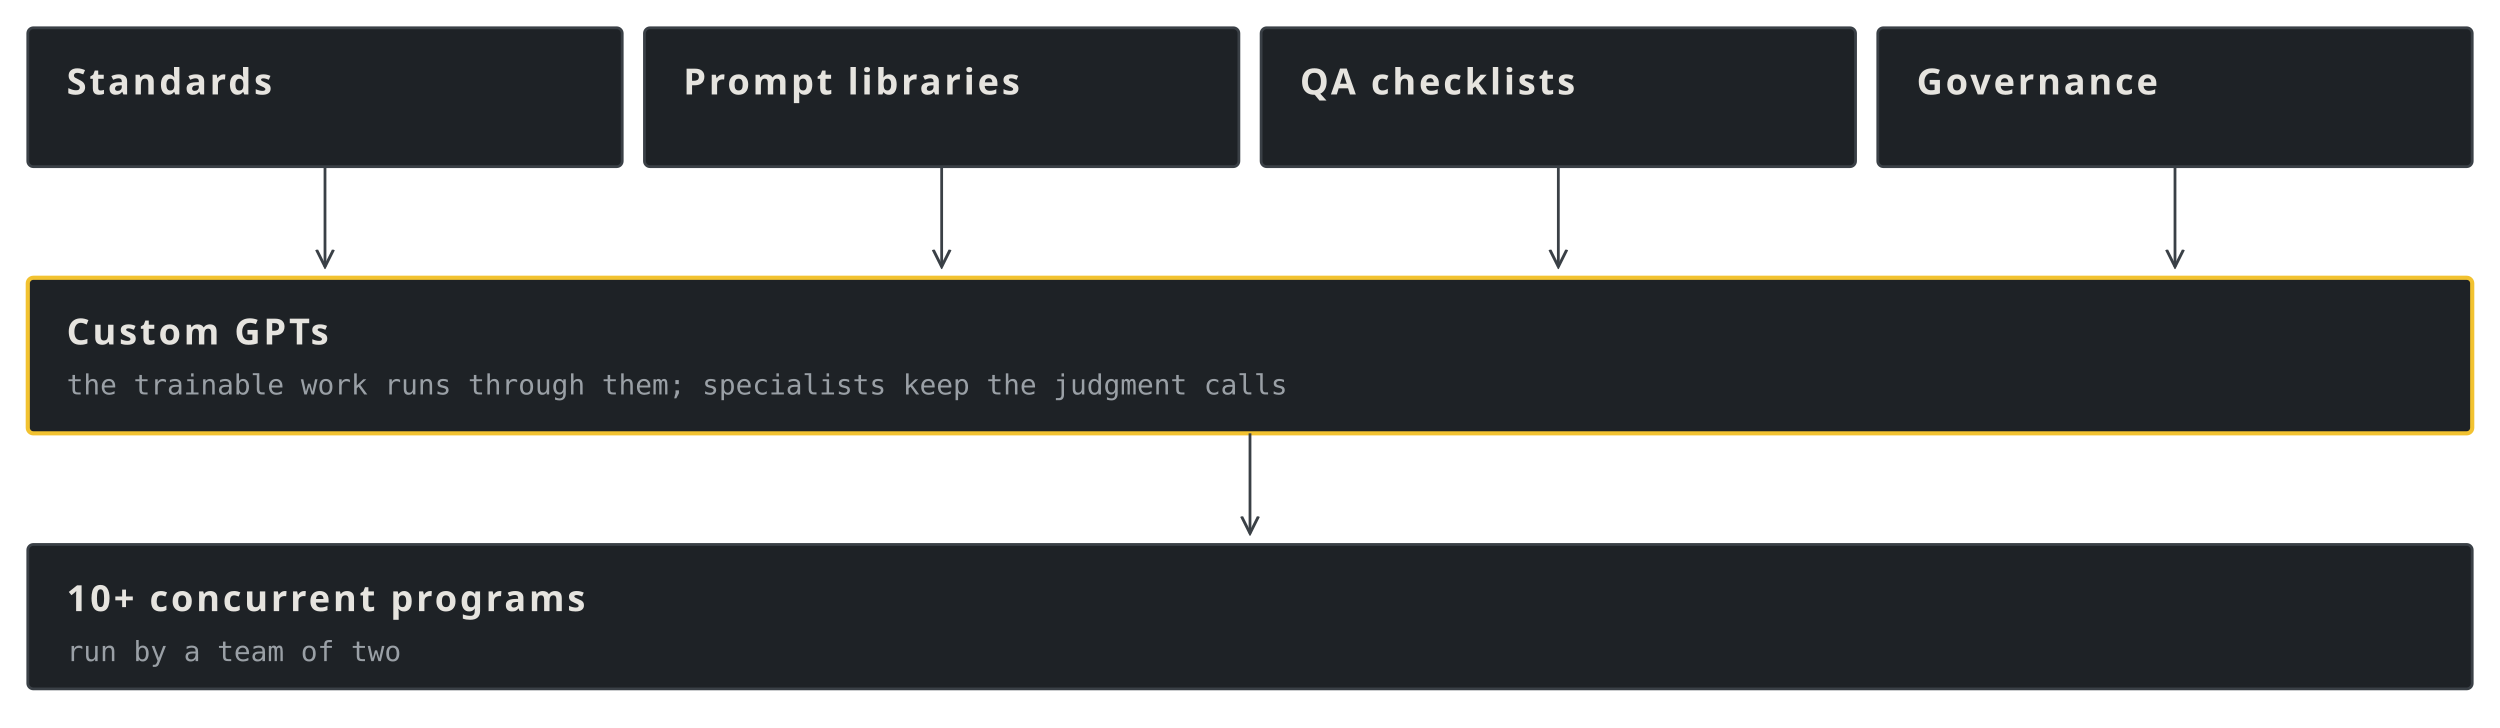
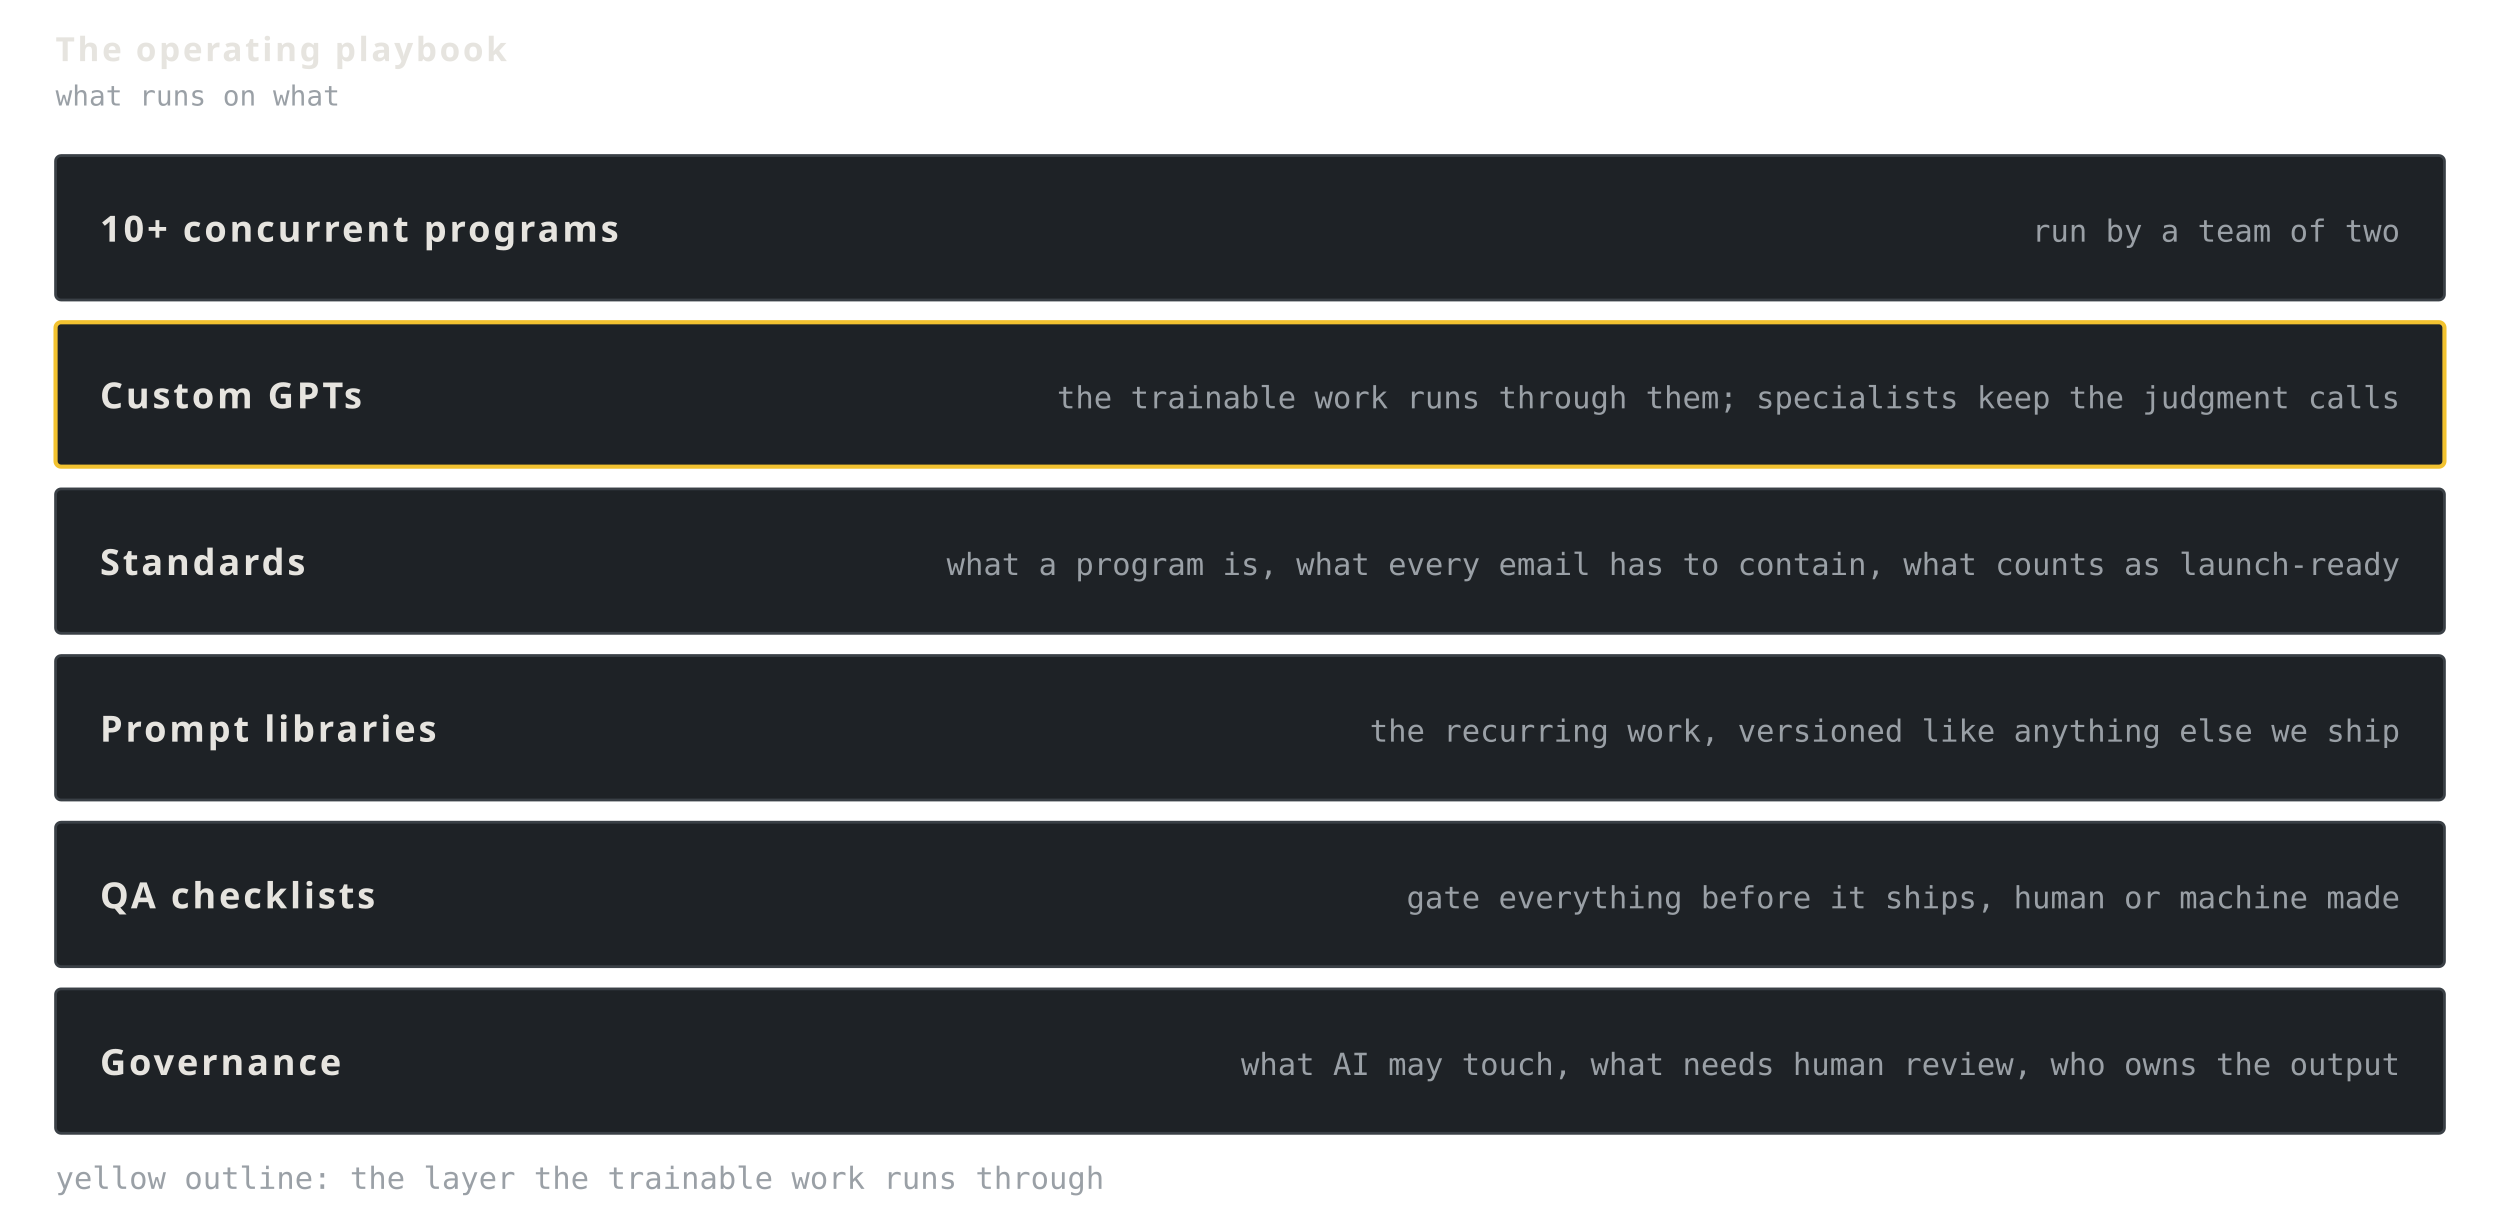
- <svg xmlns="http://www.w3.org/2000/svg" viewBox="0 0 900 262" role="img" aria-label="The operating playbook structure: standards, prompt libraries, QA checklists, and governance feed custom GPTs that carry the trainable work, which is how a team of two runs more than ten concurrent programs.">
+ <svg xmlns="http://www.w3.org/2000/svg" viewBox="0 0 900 440" role="img" aria-label="The operating playbook as layers: ten plus concurrent programs run on custom GPTs, which run on standards, prompt libraries, QA checklists, and governance.">
  <defs>
    <marker id="ar-playbook-structure" viewBox="0 0 8 8" refX="7" refY="4" markerWidth="7" markerHeight="7" orient="auto-start-reverse">
      <path d="M0,0.5 L7,4 L0,7.5" fill="none" stroke="#3A4046" stroke-width="1.2" />
    </marker>
  </defs>
-   <rect x="10" y="10" width="214" height="50" rx="2" fill="#1E2226" stroke="#3A4046" stroke-width="1" />
-   <text x="24" y="34" style="font:600 13px 'Barlow Condensed',sans-serif;letter-spacing:.08em;text-transform:uppercase" fill="#E6E4DF">Standards</text>
-   <path d="M117,60 L117,96" fill="none" stroke="#3A4046" stroke-width="1" marker-end="url(#ar-playbook-structure)" />
-   <rect x="232" y="10" width="214" height="50" rx="2" fill="#1E2226" stroke="#3A4046" stroke-width="1" />
-   <text x="246" y="34" style="font:600 13px 'Barlow Condensed',sans-serif;letter-spacing:.08em;text-transform:uppercase" fill="#E6E4DF">Prompt libraries</text>
-   <path d="M339,60 L339,96" fill="none" stroke="#3A4046" stroke-width="1" marker-end="url(#ar-playbook-structure)" />
-   <rect x="454" y="10" width="214" height="50" rx="2" fill="#1E2226" stroke="#3A4046" stroke-width="1" />
-   <text x="468" y="34" style="font:600 13px 'Barlow Condensed',sans-serif;letter-spacing:.08em;text-transform:uppercase" fill="#E6E4DF">QA checklists</text>
-   <path d="M561,60 L561,96" fill="none" stroke="#3A4046" stroke-width="1" marker-end="url(#ar-playbook-structure)" />
-   <rect x="676" y="10" width="214" height="50" rx="2" fill="#1E2226" stroke="#3A4046" stroke-width="1" />
-   <text x="690" y="34" style="font:600 13px 'Barlow Condensed',sans-serif;letter-spacing:.08em;text-transform:uppercase" fill="#E6E4DF">Governance</text>
-   <path d="M783,60 L783,96" fill="none" stroke="#3A4046" stroke-width="1" marker-end="url(#ar-playbook-structure)" />
-   <rect x="10" y="100" width="880" height="56" rx="2" fill="#1E2226" stroke="#F2C230" stroke-width="1.5" />
-   <text x="24" y="124" style="font:600 13px 'Barlow Condensed',sans-serif;letter-spacing:.08em;text-transform:uppercase" fill="#E6E4DF">Custom GPTs</text>
-   <text x="24" y="142" style="font:400 10px 'IBM Plex Mono',monospace" fill="#9AA0A6">the trainable work runs through them; specialists keep the judgment calls</text>
-   <path d="M450,156 L450,192" fill="none" stroke="#3A4046" stroke-width="1" marker-end="url(#ar-playbook-structure)" />
-   <rect x="10" y="196" width="880" height="52" rx="2" fill="#1E2226" stroke="#3A4046" stroke-width="1" />
-   <text x="24" y="220" style="font:600 13px 'Barlow Condensed',sans-serif;letter-spacing:.08em;text-transform:uppercase" fill="#E6E4DF">10+ concurrent programs</text>
-   <text x="24" y="238" style="font:400 10px 'IBM Plex Mono',monospace" fill="#9AA0A6">run by a team of two</text>
+   <text x="20" y="22" style="font:600 12px 'Barlow Condensed',sans-serif;letter-spacing:.08em;text-transform:uppercase" fill="#E6E4DF">The operating playbook</text>
+   <text x="20" y="38" style="font:400 10px 'IBM Plex Mono',monospace" fill="#9AA0A6">what runs on what</text>
+   <rect x="20" y="56" width="860" height="52" rx="2" fill="#1E2226" stroke="#3A4046" stroke-width="1" />
+   <text x="36" y="87" style="font:600 13px 'Barlow Condensed',sans-serif;letter-spacing:.08em;text-transform:uppercase" fill="#E6E4DF">10+ concurrent programs</text>
+   <text x="864" y="87" text-anchor="end" style="font:400 11px 'IBM Plex Mono',monospace" fill="#9AA0A6">run by a team of two</text>
+   <rect x="20" y="116" width="860" height="52" rx="2" fill="#1E2226" stroke="#F2C230" stroke-width="1.5" />
+   <text x="36" y="147" style="font:600 13px 'Barlow Condensed',sans-serif;letter-spacing:.08em;text-transform:uppercase" fill="#E6E4DF">Custom GPTs</text>
+   <text x="864" y="147" text-anchor="end" style="font:400 11px 'IBM Plex Mono',monospace" fill="#9AA0A6">the trainable work runs through them; specialists keep the judgment calls</text>
+   <rect x="20" y="176" width="860" height="52" rx="2" fill="#1E2226" stroke="#3A4046" stroke-width="1" />
+   <text x="36" y="207" style="font:600 13px 'Barlow Condensed',sans-serif;letter-spacing:.08em;text-transform:uppercase" fill="#E6E4DF">Standards</text>
+   <text x="864" y="207" text-anchor="end" style="font:400 11px 'IBM Plex Mono',monospace" fill="#9AA0A6">what a program is, what every email has to contain, what counts as launch-ready</text>
+   <rect x="20" y="236" width="860" height="52" rx="2" fill="#1E2226" stroke="#3A4046" stroke-width="1" />
+   <text x="36" y="267" style="font:600 13px 'Barlow Condensed',sans-serif;letter-spacing:.08em;text-transform:uppercase" fill="#E6E4DF">Prompt libraries</text>
+   <text x="864" y="267" text-anchor="end" style="font:400 11px 'IBM Plex Mono',monospace" fill="#9AA0A6">the recurring work, versioned like anything else we ship</text>
+   <rect x="20" y="296" width="860" height="52" rx="2" fill="#1E2226" stroke="#3A4046" stroke-width="1" />
+   <text x="36" y="327" style="font:600 13px 'Barlow Condensed',sans-serif;letter-spacing:.08em;text-transform:uppercase" fill="#E6E4DF">QA checklists</text>
+   <text x="864" y="327" text-anchor="end" style="font:400 11px 'IBM Plex Mono',monospace" fill="#9AA0A6">gate everything before it ships, human or machine made</text>
+   <rect x="20" y="356" width="860" height="52" rx="2" fill="#1E2226" stroke="#3A4046" stroke-width="1" />
+   <text x="36" y="387" style="font:600 13px 'Barlow Condensed',sans-serif;letter-spacing:.08em;text-transform:uppercase" fill="#E6E4DF">Governance</text>
+   <text x="864" y="387" text-anchor="end" style="font:400 11px 'IBM Plex Mono',monospace" fill="#9AA0A6">what AI may touch, what needs human review, who owns the output</text>
+   <text x="20" y="428" style="font:400 11px 'IBM Plex Mono',monospace" fill="#9AA0A6">yellow outline: the layer the trainable work runs through</text>
</svg>
